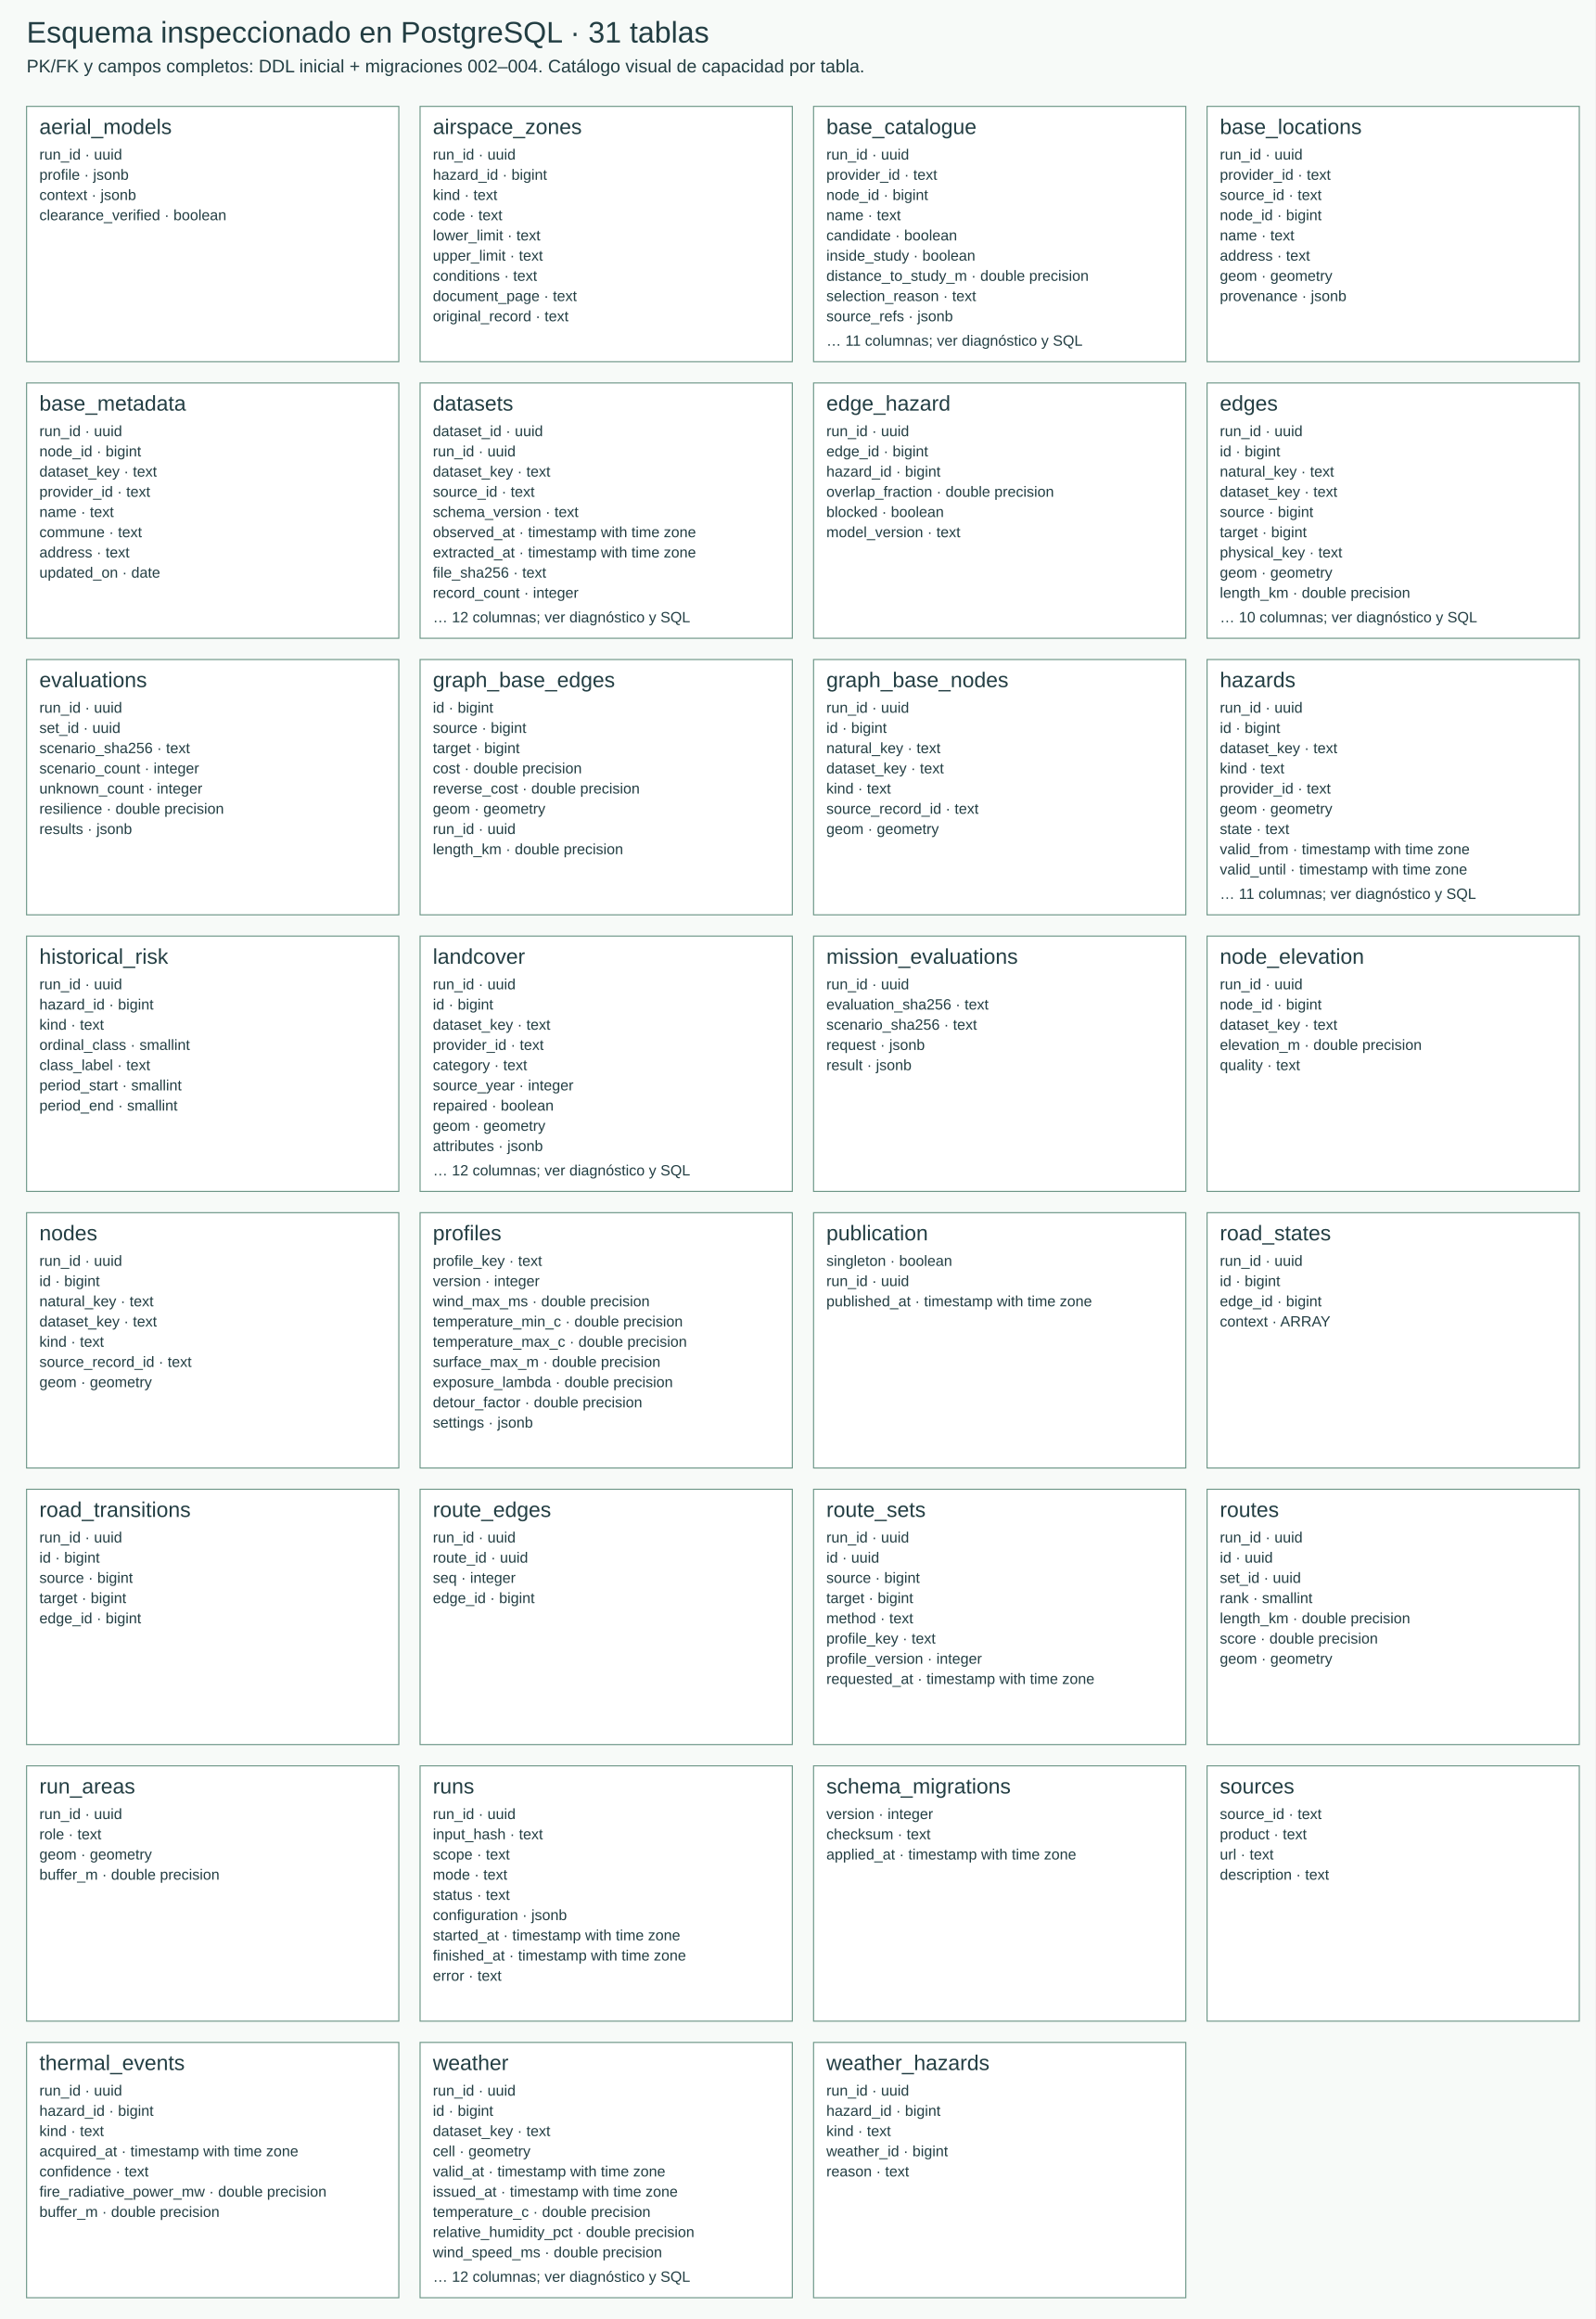
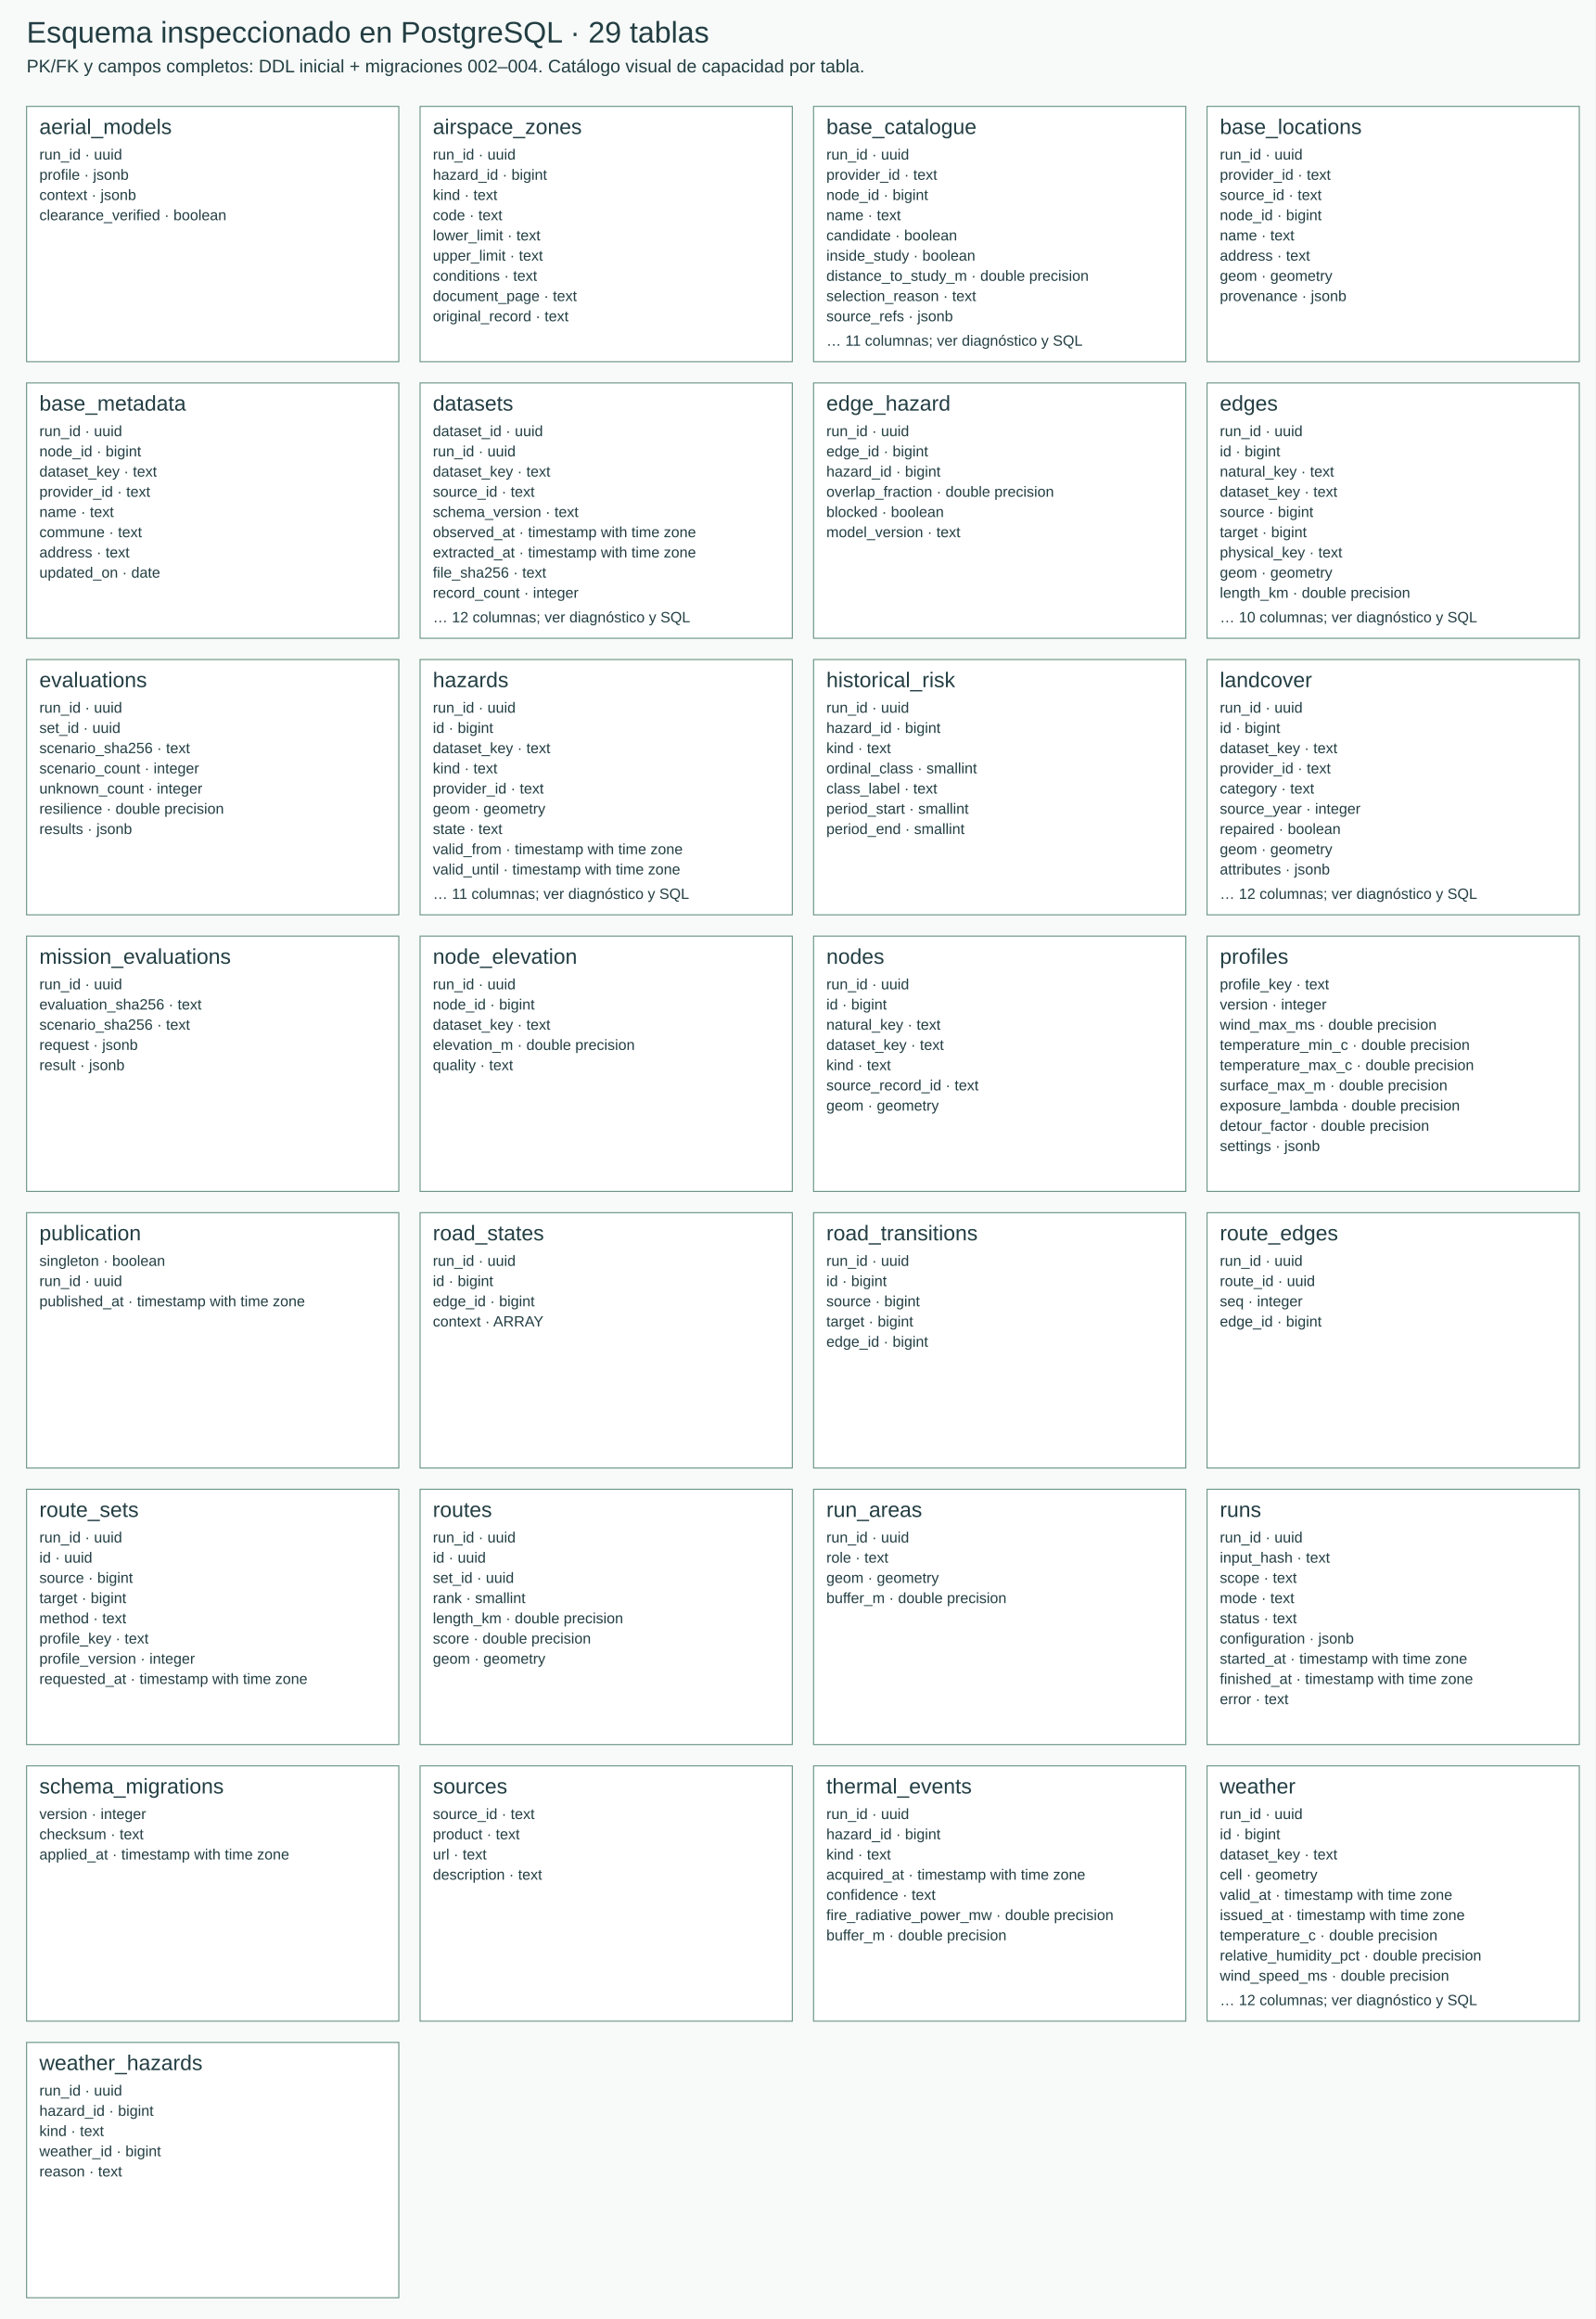
<svg xmlns="http://www.w3.org/2000/svg" width="1500" height="2180">
  <rect width="100%" height="100%" fill="#f7faf8" />
  <style>text{font-family:Arial,sans-serif;fill:#233e43}</style>
-   <text x="25" y="40" font-size="28">Esquema inspeccionado en PostgreSQL · 31 tablas</text>
+   <text x="25" y="40" font-size="28">Esquema inspeccionado en PostgreSQL · 29 tablas</text>
  <text x="25" y="68" font-size="17">PK/FK y campos completos: DDL inicial + migraciones 002–004. Catálogo visual de capacidad por tabla.</text>
  <rect x="25" y="100" width="350" height="240" fill="white" stroke="#6b9586" />
  <text x="37" y="126" font-size="20">aerial_models</text>
  <text x="37" y="150" font-size="14">run_id · uuid</text>
  <text x="37" y="169" font-size="14">profile · jsonb</text>
  <text x="37" y="188" font-size="14">context · jsonb</text>
  <text x="37" y="207" font-size="14">clearance_verified · boolean</text>
  <rect x="395" y="100" width="350" height="240" fill="white" stroke="#6b9586" />
  <text x="407" y="126" font-size="20">airspace_zones</text>
  <text x="407" y="150" font-size="14">run_id · uuid</text>
  <text x="407" y="169" font-size="14">hazard_id · bigint</text>
  <text x="407" y="188" font-size="14">kind · text</text>
  <text x="407" y="207" font-size="14">code · text</text>
  <text x="407" y="226" font-size="14">lower_limit · text</text>
  <text x="407" y="245" font-size="14">upper_limit · text</text>
  <text x="407" y="264" font-size="14">conditions · text</text>
  <text x="407" y="283" font-size="14">document_page · text</text>
  <text x="407" y="302" font-size="14">original_record · text</text>
  <rect x="765" y="100" width="350" height="240" fill="white" stroke="#6b9586" />
  <text x="777" y="126" font-size="20">base_catalogue</text>
  <text x="777" y="150" font-size="14">run_id · uuid</text>
  <text x="777" y="169" font-size="14">provider_id · text</text>
  <text x="777" y="188" font-size="14">node_id · bigint</text>
  <text x="777" y="207" font-size="14">name · text</text>
  <text x="777" y="226" font-size="14">candidate · boolean</text>
  <text x="777" y="245" font-size="14">inside_study · boolean</text>
  <text x="777" y="264" font-size="14">distance_to_study_m · double precision</text>
  <text x="777" y="283" font-size="14">selection_reason · text</text>
  <text x="777" y="302" font-size="14">source_refs · jsonb</text>
  <text x="777" y="325" font-size="14">… 11 columnas; ver diagnóstico y SQL</text>
  <rect x="1135" y="100" width="350" height="240" fill="white" stroke="#6b9586" />
  <text x="1147" y="126" font-size="20">base_locations</text>
  <text x="1147" y="150" font-size="14">run_id · uuid</text>
  <text x="1147" y="169" font-size="14">provider_id · text</text>
  <text x="1147" y="188" font-size="14">source_id · text</text>
  <text x="1147" y="207" font-size="14">node_id · bigint</text>
  <text x="1147" y="226" font-size="14">name · text</text>
  <text x="1147" y="245" font-size="14">address · text</text>
  <text x="1147" y="264" font-size="14">geom · geometry</text>
  <text x="1147" y="283" font-size="14">provenance · jsonb</text>
  <rect x="25" y="360" width="350" height="240" fill="white" stroke="#6b9586" />
  <text x="37" y="386" font-size="20">base_metadata</text>
  <text x="37" y="410" font-size="14">run_id · uuid</text>
  <text x="37" y="429" font-size="14">node_id · bigint</text>
  <text x="37" y="448" font-size="14">dataset_key · text</text>
  <text x="37" y="467" font-size="14">provider_id · text</text>
  <text x="37" y="486" font-size="14">name · text</text>
  <text x="37" y="505" font-size="14">commune · text</text>
  <text x="37" y="524" font-size="14">address · text</text>
  <text x="37" y="543" font-size="14">updated_on · date</text>
  <rect x="395" y="360" width="350" height="240" fill="white" stroke="#6b9586" />
  <text x="407" y="386" font-size="20">datasets</text>
  <text x="407" y="410" font-size="14">dataset_id · uuid</text>
  <text x="407" y="429" font-size="14">run_id · uuid</text>
  <text x="407" y="448" font-size="14">dataset_key · text</text>
  <text x="407" y="467" font-size="14">source_id · text</text>
  <text x="407" y="486" font-size="14">schema_version · text</text>
  <text x="407" y="505" font-size="14">observed_at · timestamp with time zone</text>
  <text x="407" y="524" font-size="14">extracted_at · timestamp with time zone</text>
  <text x="407" y="543" font-size="14">file_sha256 · text</text>
  <text x="407" y="562" font-size="14">record_count · integer</text>
  <text x="407" y="585" font-size="14">… 12 columnas; ver diagnóstico y SQL</text>
  <rect x="765" y="360" width="350" height="240" fill="white" stroke="#6b9586" />
  <text x="777" y="386" font-size="20">edge_hazard</text>
  <text x="777" y="410" font-size="14">run_id · uuid</text>
  <text x="777" y="429" font-size="14">edge_id · bigint</text>
  <text x="777" y="448" font-size="14">hazard_id · bigint</text>
  <text x="777" y="467" font-size="14">overlap_fraction · double precision</text>
  <text x="777" y="486" font-size="14">blocked · boolean</text>
  <text x="777" y="505" font-size="14">model_version · text</text>
  <rect x="1135" y="360" width="350" height="240" fill="white" stroke="#6b9586" />
  <text x="1147" y="386" font-size="20">edges</text>
  <text x="1147" y="410" font-size="14">run_id · uuid</text>
  <text x="1147" y="429" font-size="14">id · bigint</text>
  <text x="1147" y="448" font-size="14">natural_key · text</text>
  <text x="1147" y="467" font-size="14">dataset_key · text</text>
  <text x="1147" y="486" font-size="14">source · bigint</text>
  <text x="1147" y="505" font-size="14">target · bigint</text>
  <text x="1147" y="524" font-size="14">physical_key · text</text>
  <text x="1147" y="543" font-size="14">geom · geometry</text>
  <text x="1147" y="562" font-size="14">length_km · double precision</text>
  <text x="1147" y="585" font-size="14">… 10 columnas; ver diagnóstico y SQL</text>
  <rect x="25" y="620" width="350" height="240" fill="white" stroke="#6b9586" />
  <text x="37" y="646" font-size="20">evaluations</text>
  <text x="37" y="670" font-size="14">run_id · uuid</text>
  <text x="37" y="689" font-size="14">set_id · uuid</text>
  <text x="37" y="708" font-size="14">scenario_sha256 · text</text>
  <text x="37" y="727" font-size="14">scenario_count · integer</text>
  <text x="37" y="746" font-size="14">unknown_count · integer</text>
  <text x="37" y="765" font-size="14">resilience · double precision</text>
  <text x="37" y="784" font-size="14">results · jsonb</text>
  <rect x="395" y="620" width="350" height="240" fill="white" stroke="#6b9586" />
-   <text x="407" y="646" font-size="20">graph_base_edges</text>
-   <text x="407" y="670" font-size="14">id · bigint</text>
-   <text x="407" y="689" font-size="14">source · bigint</text>
-   <text x="407" y="708" font-size="14">target · bigint</text>
-   <text x="407" y="727" font-size="14">cost · double precision</text>
-   <text x="407" y="746" font-size="14">reverse_cost · double precision</text>
+   <text x="407" y="646" font-size="20">hazards</text>
+   <text x="407" y="670" font-size="14">run_id · uuid</text>
+   <text x="407" y="689" font-size="14">id · bigint</text>
+   <text x="407" y="708" font-size="14">dataset_key · text</text>
+   <text x="407" y="727" font-size="14">kind · text</text>
+   <text x="407" y="746" font-size="14">provider_id · text</text>
  <text x="407" y="765" font-size="14">geom · geometry</text>
-   <text x="407" y="784" font-size="14">run_id · uuid</text>
-   <text x="407" y="803" font-size="14">length_km · double precision</text>
+   <text x="407" y="784" font-size="14">state · text</text>
+   <text x="407" y="803" font-size="14">valid_from · timestamp with time zone</text>
+   <text x="407" y="822" font-size="14">valid_until · timestamp with time zone</text>
+   <text x="407" y="845" font-size="14">… 11 columnas; ver diagnóstico y SQL</text>
  <rect x="765" y="620" width="350" height="240" fill="white" stroke="#6b9586" />
-   <text x="777" y="646" font-size="20">graph_base_nodes</text>
+   <text x="777" y="646" font-size="20">historical_risk</text>
  <text x="777" y="670" font-size="14">run_id · uuid</text>
-   <text x="777" y="689" font-size="14">id · bigint</text>
-   <text x="777" y="708" font-size="14">natural_key · text</text>
-   <text x="777" y="727" font-size="14">dataset_key · text</text>
-   <text x="777" y="746" font-size="14">kind · text</text>
-   <text x="777" y="765" font-size="14">source_record_id · text</text>
-   <text x="777" y="784" font-size="14">geom · geometry</text>
+   <text x="777" y="689" font-size="14">hazard_id · bigint</text>
+   <text x="777" y="708" font-size="14">kind · text</text>
+   <text x="777" y="727" font-size="14">ordinal_class · smallint</text>
+   <text x="777" y="746" font-size="14">class_label · text</text>
+   <text x="777" y="765" font-size="14">period_start · smallint</text>
+   <text x="777" y="784" font-size="14">period_end · smallint</text>
  <rect x="1135" y="620" width="350" height="240" fill="white" stroke="#6b9586" />
-   <text x="1147" y="646" font-size="20">hazards</text>
+   <text x="1147" y="646" font-size="20">landcover</text>
  <text x="1147" y="670" font-size="14">run_id · uuid</text>
  <text x="1147" y="689" font-size="14">id · bigint</text>
  <text x="1147" y="708" font-size="14">dataset_key · text</text>
-   <text x="1147" y="727" font-size="14">kind · text</text>
-   <text x="1147" y="746" font-size="14">provider_id · text</text>
-   <text x="1147" y="765" font-size="14">geom · geometry</text>
-   <text x="1147" y="784" font-size="14">state · text</text>
-   <text x="1147" y="803" font-size="14">valid_from · timestamp with time zone</text>
-   <text x="1147" y="822" font-size="14">valid_until · timestamp with time zone</text>
-   <text x="1147" y="845" font-size="14">… 11 columnas; ver diagnóstico y SQL</text>
+   <text x="1147" y="727" font-size="14">provider_id · text</text>
+   <text x="1147" y="746" font-size="14">category · text</text>
+   <text x="1147" y="765" font-size="14">source_year · integer</text>
+   <text x="1147" y="784" font-size="14">repaired · boolean</text>
+   <text x="1147" y="803" font-size="14">geom · geometry</text>
+   <text x="1147" y="822" font-size="14">attributes · jsonb</text>
+   <text x="1147" y="845" font-size="14">… 12 columnas; ver diagnóstico y SQL</text>
  <rect x="25" y="880" width="350" height="240" fill="white" stroke="#6b9586" />
-   <text x="37" y="906" font-size="20">historical_risk</text>
+   <text x="37" y="906" font-size="20">mission_evaluations</text>
  <text x="37" y="930" font-size="14">run_id · uuid</text>
-   <text x="37" y="949" font-size="14">hazard_id · bigint</text>
-   <text x="37" y="968" font-size="14">kind · text</text>
-   <text x="37" y="987" font-size="14">ordinal_class · smallint</text>
-   <text x="37" y="1006" font-size="14">class_label · text</text>
-   <text x="37" y="1025" font-size="14">period_start · smallint</text>
-   <text x="37" y="1044" font-size="14">period_end · smallint</text>
+   <text x="37" y="949" font-size="14">evaluation_sha256 · text</text>
+   <text x="37" y="968" font-size="14">scenario_sha256 · text</text>
+   <text x="37" y="987" font-size="14">request · jsonb</text>
+   <text x="37" y="1006" font-size="14">result · jsonb</text>
  <rect x="395" y="880" width="350" height="240" fill="white" stroke="#6b9586" />
-   <text x="407" y="906" font-size="20">landcover</text>
+   <text x="407" y="906" font-size="20">node_elevation</text>
  <text x="407" y="930" font-size="14">run_id · uuid</text>
-   <text x="407" y="949" font-size="14">id · bigint</text>
+   <text x="407" y="949" font-size="14">node_id · bigint</text>
  <text x="407" y="968" font-size="14">dataset_key · text</text>
-   <text x="407" y="987" font-size="14">provider_id · text</text>
-   <text x="407" y="1006" font-size="14">category · text</text>
-   <text x="407" y="1025" font-size="14">source_year · integer</text>
-   <text x="407" y="1044" font-size="14">repaired · boolean</text>
-   <text x="407" y="1063" font-size="14">geom · geometry</text>
-   <text x="407" y="1082" font-size="14">attributes · jsonb</text>
-   <text x="407" y="1105" font-size="14">… 12 columnas; ver diagnóstico y SQL</text>
+   <text x="407" y="987" font-size="14">elevation_m · double precision</text>
+   <text x="407" y="1006" font-size="14">quality · text</text>
  <rect x="765" y="880" width="350" height="240" fill="white" stroke="#6b9586" />
-   <text x="777" y="906" font-size="20">mission_evaluations</text>
+   <text x="777" y="906" font-size="20">nodes</text>
  <text x="777" y="930" font-size="14">run_id · uuid</text>
-   <text x="777" y="949" font-size="14">evaluation_sha256 · text</text>
-   <text x="777" y="968" font-size="14">scenario_sha256 · text</text>
-   <text x="777" y="987" font-size="14">request · jsonb</text>
-   <text x="777" y="1006" font-size="14">result · jsonb</text>
+   <text x="777" y="949" font-size="14">id · bigint</text>
+   <text x="777" y="968" font-size="14">natural_key · text</text>
+   <text x="777" y="987" font-size="14">dataset_key · text</text>
+   <text x="777" y="1006" font-size="14">kind · text</text>
+   <text x="777" y="1025" font-size="14">source_record_id · text</text>
+   <text x="777" y="1044" font-size="14">geom · geometry</text>
  <rect x="1135" y="880" width="350" height="240" fill="white" stroke="#6b9586" />
-   <text x="1147" y="906" font-size="20">node_elevation</text>
-   <text x="1147" y="930" font-size="14">run_id · uuid</text>
-   <text x="1147" y="949" font-size="14">node_id · bigint</text>
-   <text x="1147" y="968" font-size="14">dataset_key · text</text>
-   <text x="1147" y="987" font-size="14">elevation_m · double precision</text>
-   <text x="1147" y="1006" font-size="14">quality · text</text>
+   <text x="1147" y="906" font-size="20">profiles</text>
+   <text x="1147" y="930" font-size="14">profile_key · text</text>
+   <text x="1147" y="949" font-size="14">version · integer</text>
+   <text x="1147" y="968" font-size="14">wind_max_ms · double precision</text>
+   <text x="1147" y="987" font-size="14">temperature_min_c · double precision</text>
+   <text x="1147" y="1006" font-size="14">temperature_max_c · double precision</text>
+   <text x="1147" y="1025" font-size="14">surface_max_m · double precision</text>
+   <text x="1147" y="1044" font-size="14">exposure_lambda · double precision</text>
+   <text x="1147" y="1063" font-size="14">detour_factor · double precision</text>
+   <text x="1147" y="1082" font-size="14">settings · jsonb</text>
  <rect x="25" y="1140" width="350" height="240" fill="white" stroke="#6b9586" />
-   <text x="37" y="1166" font-size="20">nodes</text>
-   <text x="37" y="1190" font-size="14">run_id · uuid</text>
-   <text x="37" y="1209" font-size="14">id · bigint</text>
-   <text x="37" y="1228" font-size="14">natural_key · text</text>
-   <text x="37" y="1247" font-size="14">dataset_key · text</text>
-   <text x="37" y="1266" font-size="14">kind · text</text>
-   <text x="37" y="1285" font-size="14">source_record_id · text</text>
-   <text x="37" y="1304" font-size="14">geom · geometry</text>
+   <text x="37" y="1166" font-size="20">publication</text>
+   <text x="37" y="1190" font-size="14">singleton · boolean</text>
+   <text x="37" y="1209" font-size="14">run_id · uuid</text>
+   <text x="37" y="1228" font-size="14">published_at · timestamp with time zone</text>
  <rect x="395" y="1140" width="350" height="240" fill="white" stroke="#6b9586" />
-   <text x="407" y="1166" font-size="20">profiles</text>
-   <text x="407" y="1190" font-size="14">profile_key · text</text>
-   <text x="407" y="1209" font-size="14">version · integer</text>
-   <text x="407" y="1228" font-size="14">wind_max_ms · double precision</text>
-   <text x="407" y="1247" font-size="14">temperature_min_c · double precision</text>
-   <text x="407" y="1266" font-size="14">temperature_max_c · double precision</text>
-   <text x="407" y="1285" font-size="14">surface_max_m · double precision</text>
-   <text x="407" y="1304" font-size="14">exposure_lambda · double precision</text>
-   <text x="407" y="1323" font-size="14">detour_factor · double precision</text>
-   <text x="407" y="1342" font-size="14">settings · jsonb</text>
+   <text x="407" y="1166" font-size="20">road_states</text>
+   <text x="407" y="1190" font-size="14">run_id · uuid</text>
+   <text x="407" y="1209" font-size="14">id · bigint</text>
+   <text x="407" y="1228" font-size="14">edge_id · bigint</text>
+   <text x="407" y="1247" font-size="14">context · ARRAY</text>
  <rect x="765" y="1140" width="350" height="240" fill="white" stroke="#6b9586" />
-   <text x="777" y="1166" font-size="20">publication</text>
-   <text x="777" y="1190" font-size="14">singleton · boolean</text>
-   <text x="777" y="1209" font-size="14">run_id · uuid</text>
-   <text x="777" y="1228" font-size="14">published_at · timestamp with time zone</text>
+   <text x="777" y="1166" font-size="20">road_transitions</text>
+   <text x="777" y="1190" font-size="14">run_id · uuid</text>
+   <text x="777" y="1209" font-size="14">id · bigint</text>
+   <text x="777" y="1228" font-size="14">source · bigint</text>
+   <text x="777" y="1247" font-size="14">target · bigint</text>
+   <text x="777" y="1266" font-size="14">edge_id · bigint</text>
  <rect x="1135" y="1140" width="350" height="240" fill="white" stroke="#6b9586" />
-   <text x="1147" y="1166" font-size="20">road_states</text>
+   <text x="1147" y="1166" font-size="20">route_edges</text>
  <text x="1147" y="1190" font-size="14">run_id · uuid</text>
-   <text x="1147" y="1209" font-size="14">id · bigint</text>
-   <text x="1147" y="1228" font-size="14">edge_id · bigint</text>
-   <text x="1147" y="1247" font-size="14">context · ARRAY</text>
+   <text x="1147" y="1209" font-size="14">route_id · uuid</text>
+   <text x="1147" y="1228" font-size="14">seq · integer</text>
+   <text x="1147" y="1247" font-size="14">edge_id · bigint</text>
  <rect x="25" y="1400" width="350" height="240" fill="white" stroke="#6b9586" />
-   <text x="37" y="1426" font-size="20">road_transitions</text>
+   <text x="37" y="1426" font-size="20">route_sets</text>
  <text x="37" y="1450" font-size="14">run_id · uuid</text>
-   <text x="37" y="1469" font-size="14">id · bigint</text>
+   <text x="37" y="1469" font-size="14">id · uuid</text>
  <text x="37" y="1488" font-size="14">source · bigint</text>
  <text x="37" y="1507" font-size="14">target · bigint</text>
-   <text x="37" y="1526" font-size="14">edge_id · bigint</text>
+   <text x="37" y="1526" font-size="14">method · text</text>
+   <text x="37" y="1545" font-size="14">profile_key · text</text>
+   <text x="37" y="1564" font-size="14">profile_version · integer</text>
+   <text x="37" y="1583" font-size="14">requested_at · timestamp with time zone</text>
  <rect x="395" y="1400" width="350" height="240" fill="white" stroke="#6b9586" />
-   <text x="407" y="1426" font-size="20">route_edges</text>
+   <text x="407" y="1426" font-size="20">routes</text>
  <text x="407" y="1450" font-size="14">run_id · uuid</text>
-   <text x="407" y="1469" font-size="14">route_id · uuid</text>
-   <text x="407" y="1488" font-size="14">seq · integer</text>
-   <text x="407" y="1507" font-size="14">edge_id · bigint</text>
+   <text x="407" y="1469" font-size="14">id · uuid</text>
+   <text x="407" y="1488" font-size="14">set_id · uuid</text>
+   <text x="407" y="1507" font-size="14">rank · smallint</text>
+   <text x="407" y="1526" font-size="14">length_km · double precision</text>
+   <text x="407" y="1545" font-size="14">score · double precision</text>
+   <text x="407" y="1564" font-size="14">geom · geometry</text>
  <rect x="765" y="1400" width="350" height="240" fill="white" stroke="#6b9586" />
-   <text x="777" y="1426" font-size="20">route_sets</text>
+   <text x="777" y="1426" font-size="20">run_areas</text>
  <text x="777" y="1450" font-size="14">run_id · uuid</text>
-   <text x="777" y="1469" font-size="14">id · uuid</text>
-   <text x="777" y="1488" font-size="14">source · bigint</text>
-   <text x="777" y="1507" font-size="14">target · bigint</text>
-   <text x="777" y="1526" font-size="14">method · text</text>
-   <text x="777" y="1545" font-size="14">profile_key · text</text>
-   <text x="777" y="1564" font-size="14">profile_version · integer</text>
-   <text x="777" y="1583" font-size="14">requested_at · timestamp with time zone</text>
+   <text x="777" y="1469" font-size="14">role · text</text>
+   <text x="777" y="1488" font-size="14">geom · geometry</text>
+   <text x="777" y="1507" font-size="14">buffer_m · double precision</text>
  <rect x="1135" y="1400" width="350" height="240" fill="white" stroke="#6b9586" />
-   <text x="1147" y="1426" font-size="20">routes</text>
+   <text x="1147" y="1426" font-size="20">runs</text>
  <text x="1147" y="1450" font-size="14">run_id · uuid</text>
-   <text x="1147" y="1469" font-size="14">id · uuid</text>
-   <text x="1147" y="1488" font-size="14">set_id · uuid</text>
-   <text x="1147" y="1507" font-size="14">rank · smallint</text>
-   <text x="1147" y="1526" font-size="14">length_km · double precision</text>
-   <text x="1147" y="1545" font-size="14">score · double precision</text>
-   <text x="1147" y="1564" font-size="14">geom · geometry</text>
+   <text x="1147" y="1469" font-size="14">input_hash · text</text>
+   <text x="1147" y="1488" font-size="14">scope · text</text>
+   <text x="1147" y="1507" font-size="14">mode · text</text>
+   <text x="1147" y="1526" font-size="14">status · text</text>
+   <text x="1147" y="1545" font-size="14">configuration · jsonb</text>
+   <text x="1147" y="1564" font-size="14">started_at · timestamp with time zone</text>
+   <text x="1147" y="1583" font-size="14">finished_at · timestamp with time zone</text>
+   <text x="1147" y="1602" font-size="14">error · text</text>
  <rect x="25" y="1660" width="350" height="240" fill="white" stroke="#6b9586" />
-   <text x="37" y="1686" font-size="20">run_areas</text>
-   <text x="37" y="1710" font-size="14">run_id · uuid</text>
-   <text x="37" y="1729" font-size="14">role · text</text>
-   <text x="37" y="1748" font-size="14">geom · geometry</text>
-   <text x="37" y="1767" font-size="14">buffer_m · double precision</text>
+   <text x="37" y="1686" font-size="20">schema_migrations</text>
+   <text x="37" y="1710" font-size="14">version · integer</text>
+   <text x="37" y="1729" font-size="14">checksum · text</text>
+   <text x="37" y="1748" font-size="14">applied_at · timestamp with time zone</text>
  <rect x="395" y="1660" width="350" height="240" fill="white" stroke="#6b9586" />
-   <text x="407" y="1686" font-size="20">runs</text>
-   <text x="407" y="1710" font-size="14">run_id · uuid</text>
-   <text x="407" y="1729" font-size="14">input_hash · text</text>
-   <text x="407" y="1748" font-size="14">scope · text</text>
-   <text x="407" y="1767" font-size="14">mode · text</text>
-   <text x="407" y="1786" font-size="14">status · text</text>
-   <text x="407" y="1805" font-size="14">configuration · jsonb</text>
-   <text x="407" y="1824" font-size="14">started_at · timestamp with time zone</text>
-   <text x="407" y="1843" font-size="14">finished_at · timestamp with time zone</text>
-   <text x="407" y="1862" font-size="14">error · text</text>
+   <text x="407" y="1686" font-size="20">sources</text>
+   <text x="407" y="1710" font-size="14">source_id · text</text>
+   <text x="407" y="1729" font-size="14">product · text</text>
+   <text x="407" y="1748" font-size="14">url · text</text>
+   <text x="407" y="1767" font-size="14">description · text</text>
  <rect x="765" y="1660" width="350" height="240" fill="white" stroke="#6b9586" />
-   <text x="777" y="1686" font-size="20">schema_migrations</text>
-   <text x="777" y="1710" font-size="14">version · integer</text>
-   <text x="777" y="1729" font-size="14">checksum · text</text>
-   <text x="777" y="1748" font-size="14">applied_at · timestamp with time zone</text>
+   <text x="777" y="1686" font-size="20">thermal_events</text>
+   <text x="777" y="1710" font-size="14">run_id · uuid</text>
+   <text x="777" y="1729" font-size="14">hazard_id · bigint</text>
+   <text x="777" y="1748" font-size="14">kind · text</text>
+   <text x="777" y="1767" font-size="14">acquired_at · timestamp with time zone</text>
+   <text x="777" y="1786" font-size="14">confidence · text</text>
+   <text x="777" y="1805" font-size="14">fire_radiative_power_mw · double precision</text>
+   <text x="777" y="1824" font-size="14">buffer_m · double precision</text>
  <rect x="1135" y="1660" width="350" height="240" fill="white" stroke="#6b9586" />
-   <text x="1147" y="1686" font-size="20">sources</text>
-   <text x="1147" y="1710" font-size="14">source_id · text</text>
-   <text x="1147" y="1729" font-size="14">product · text</text>
-   <text x="1147" y="1748" font-size="14">url · text</text>
-   <text x="1147" y="1767" font-size="14">description · text</text>
+   <text x="1147" y="1686" font-size="20">weather</text>
+   <text x="1147" y="1710" font-size="14">run_id · uuid</text>
+   <text x="1147" y="1729" font-size="14">id · bigint</text>
+   <text x="1147" y="1748" font-size="14">dataset_key · text</text>
+   <text x="1147" y="1767" font-size="14">cell · geometry</text>
+   <text x="1147" y="1786" font-size="14">valid_at · timestamp with time zone</text>
+   <text x="1147" y="1805" font-size="14">issued_at · timestamp with time zone</text>
+   <text x="1147" y="1824" font-size="14">temperature_c · double precision</text>
+   <text x="1147" y="1843" font-size="14">relative_humidity_pct · double precision</text>
+   <text x="1147" y="1862" font-size="14">wind_speed_ms · double precision</text>
+   <text x="1147" y="1885" font-size="14">… 12 columnas; ver diagnóstico y SQL</text>
  <rect x="25" y="1920" width="350" height="240" fill="white" stroke="#6b9586" />
-   <text x="37" y="1946" font-size="20">thermal_events</text>
+   <text x="37" y="1946" font-size="20">weather_hazards</text>
  <text x="37" y="1970" font-size="14">run_id · uuid</text>
  <text x="37" y="1989" font-size="14">hazard_id · bigint</text>
  <text x="37" y="2008" font-size="14">kind · text</text>
-   <text x="37" y="2027" font-size="14">acquired_at · timestamp with time zone</text>
-   <text x="37" y="2046" font-size="14">confidence · text</text>
-   <text x="37" y="2065" font-size="14">fire_radiative_power_mw · double precision</text>
-   <text x="37" y="2084" font-size="14">buffer_m · double precision</text>
-   <rect x="395" y="1920" width="350" height="240" fill="white" stroke="#6b9586" />
-   <text x="407" y="1946" font-size="20">weather</text>
-   <text x="407" y="1970" font-size="14">run_id · uuid</text>
-   <text x="407" y="1989" font-size="14">id · bigint</text>
-   <text x="407" y="2008" font-size="14">dataset_key · text</text>
-   <text x="407" y="2027" font-size="14">cell · geometry</text>
-   <text x="407" y="2046" font-size="14">valid_at · timestamp with time zone</text>
-   <text x="407" y="2065" font-size="14">issued_at · timestamp with time zone</text>
-   <text x="407" y="2084" font-size="14">temperature_c · double precision</text>
-   <text x="407" y="2103" font-size="14">relative_humidity_pct · double precision</text>
-   <text x="407" y="2122" font-size="14">wind_speed_ms · double precision</text>
-   <text x="407" y="2145" font-size="14">… 12 columnas; ver diagnóstico y SQL</text>
-   <rect x="765" y="1920" width="350" height="240" fill="white" stroke="#6b9586" />
-   <text x="777" y="1946" font-size="20">weather_hazards</text>
-   <text x="777" y="1970" font-size="14">run_id · uuid</text>
-   <text x="777" y="1989" font-size="14">hazard_id · bigint</text>
-   <text x="777" y="2008" font-size="14">kind · text</text>
-   <text x="777" y="2027" font-size="14">weather_id · bigint</text>
-   <text x="777" y="2046" font-size="14">reason · text</text>
+   <text x="37" y="2027" font-size="14">weather_id · bigint</text>
+   <text x="37" y="2046" font-size="14">reason · text</text>
</svg>
